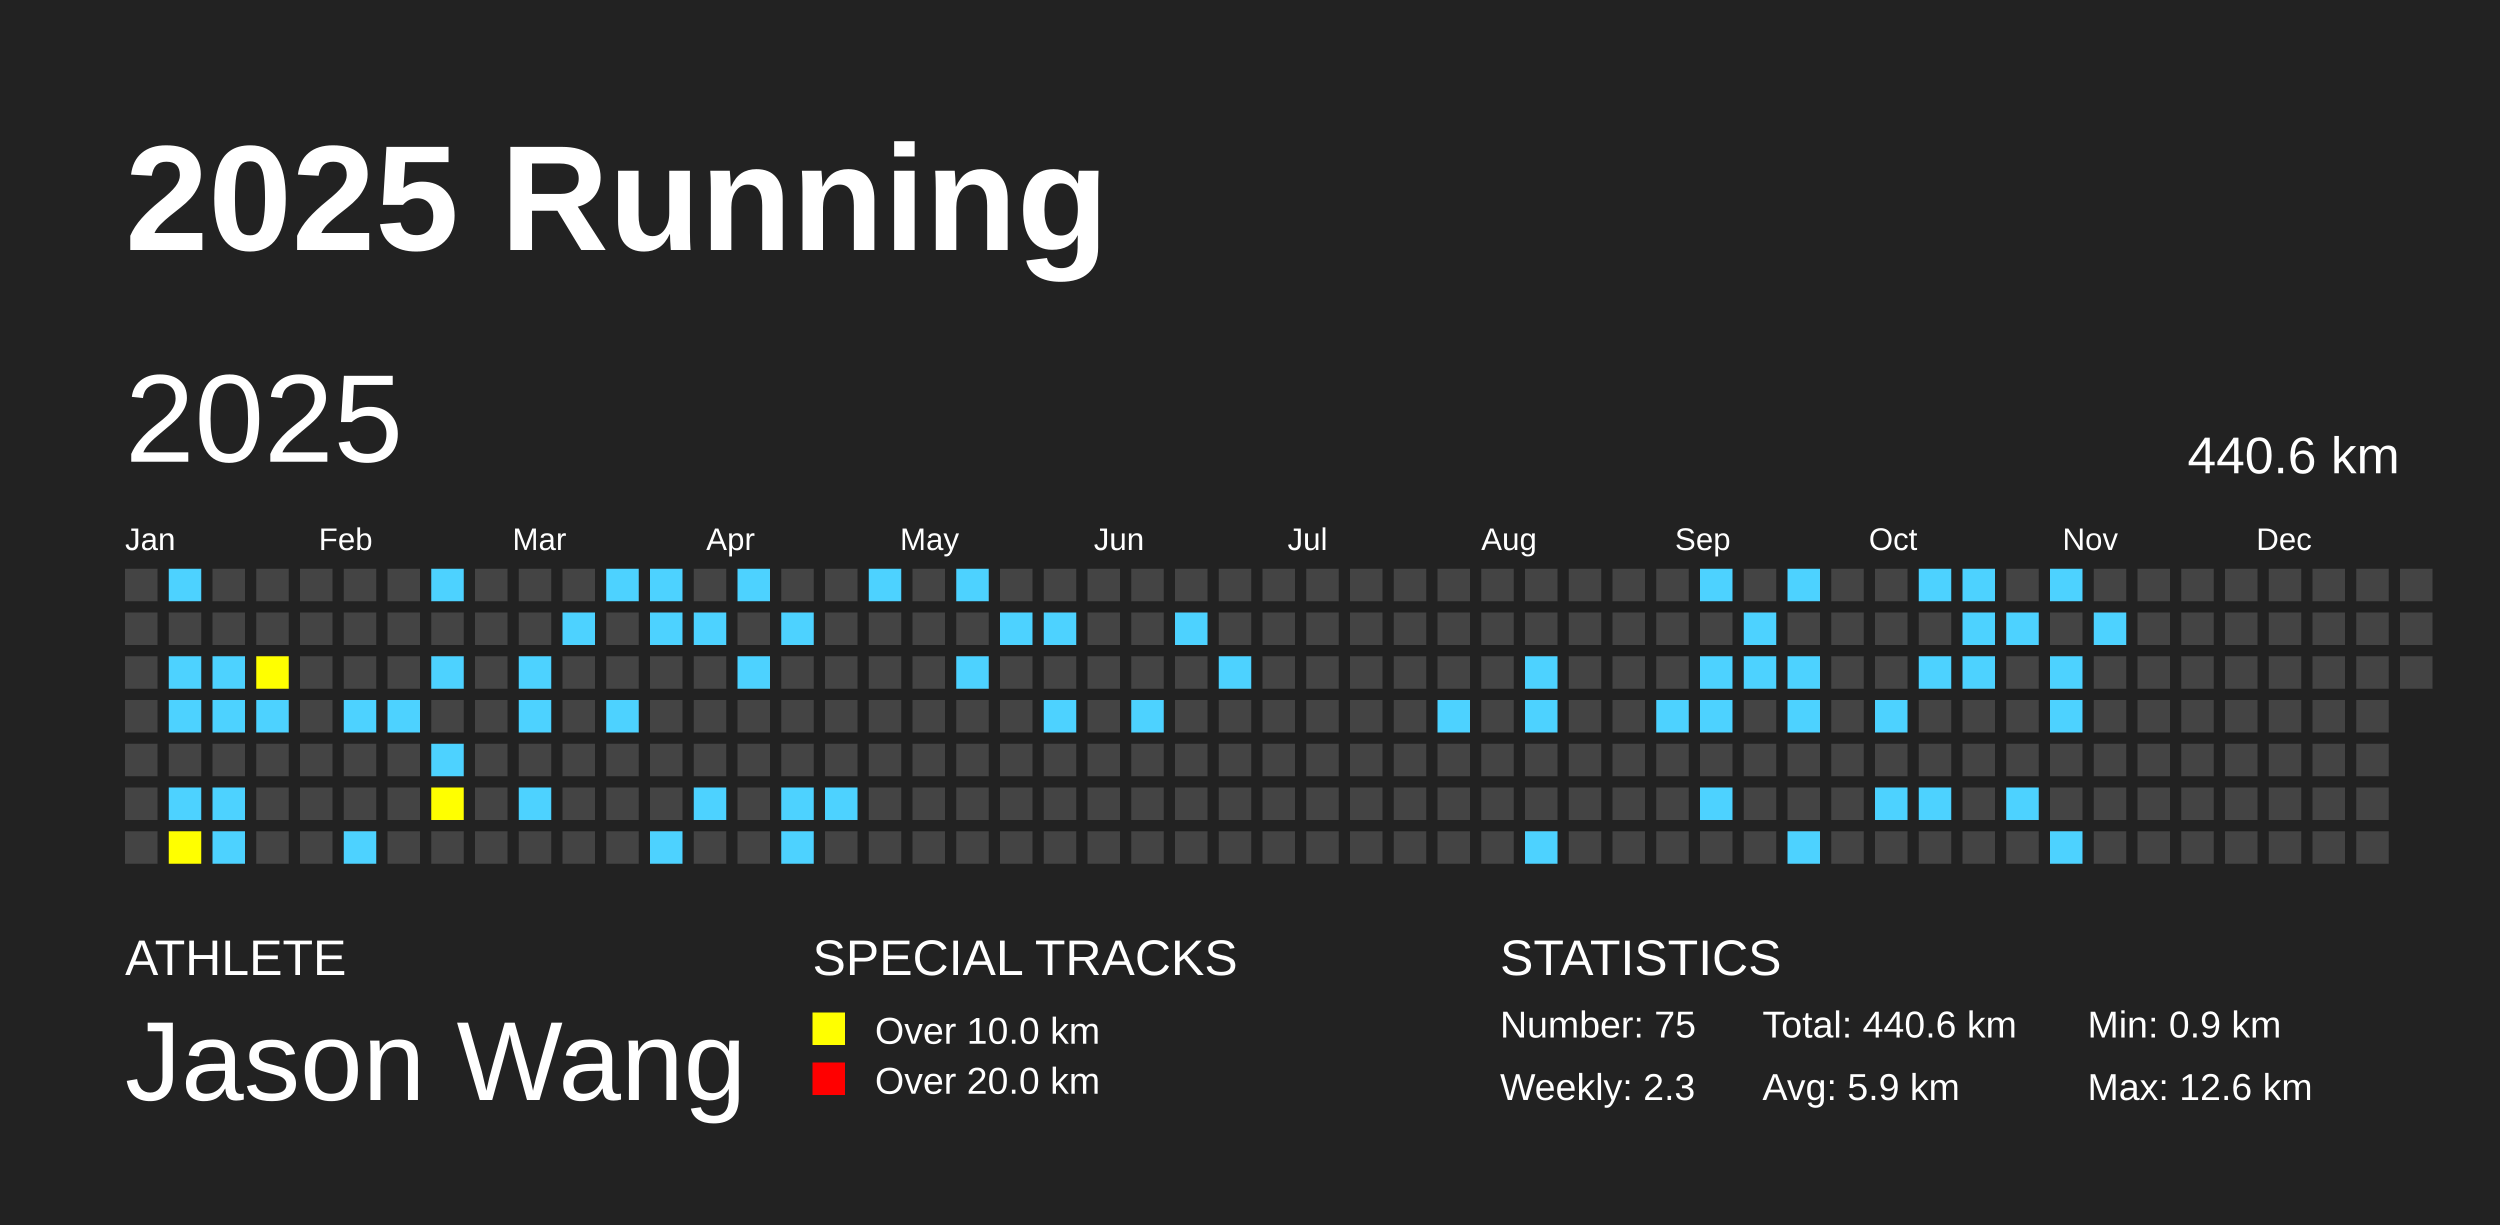
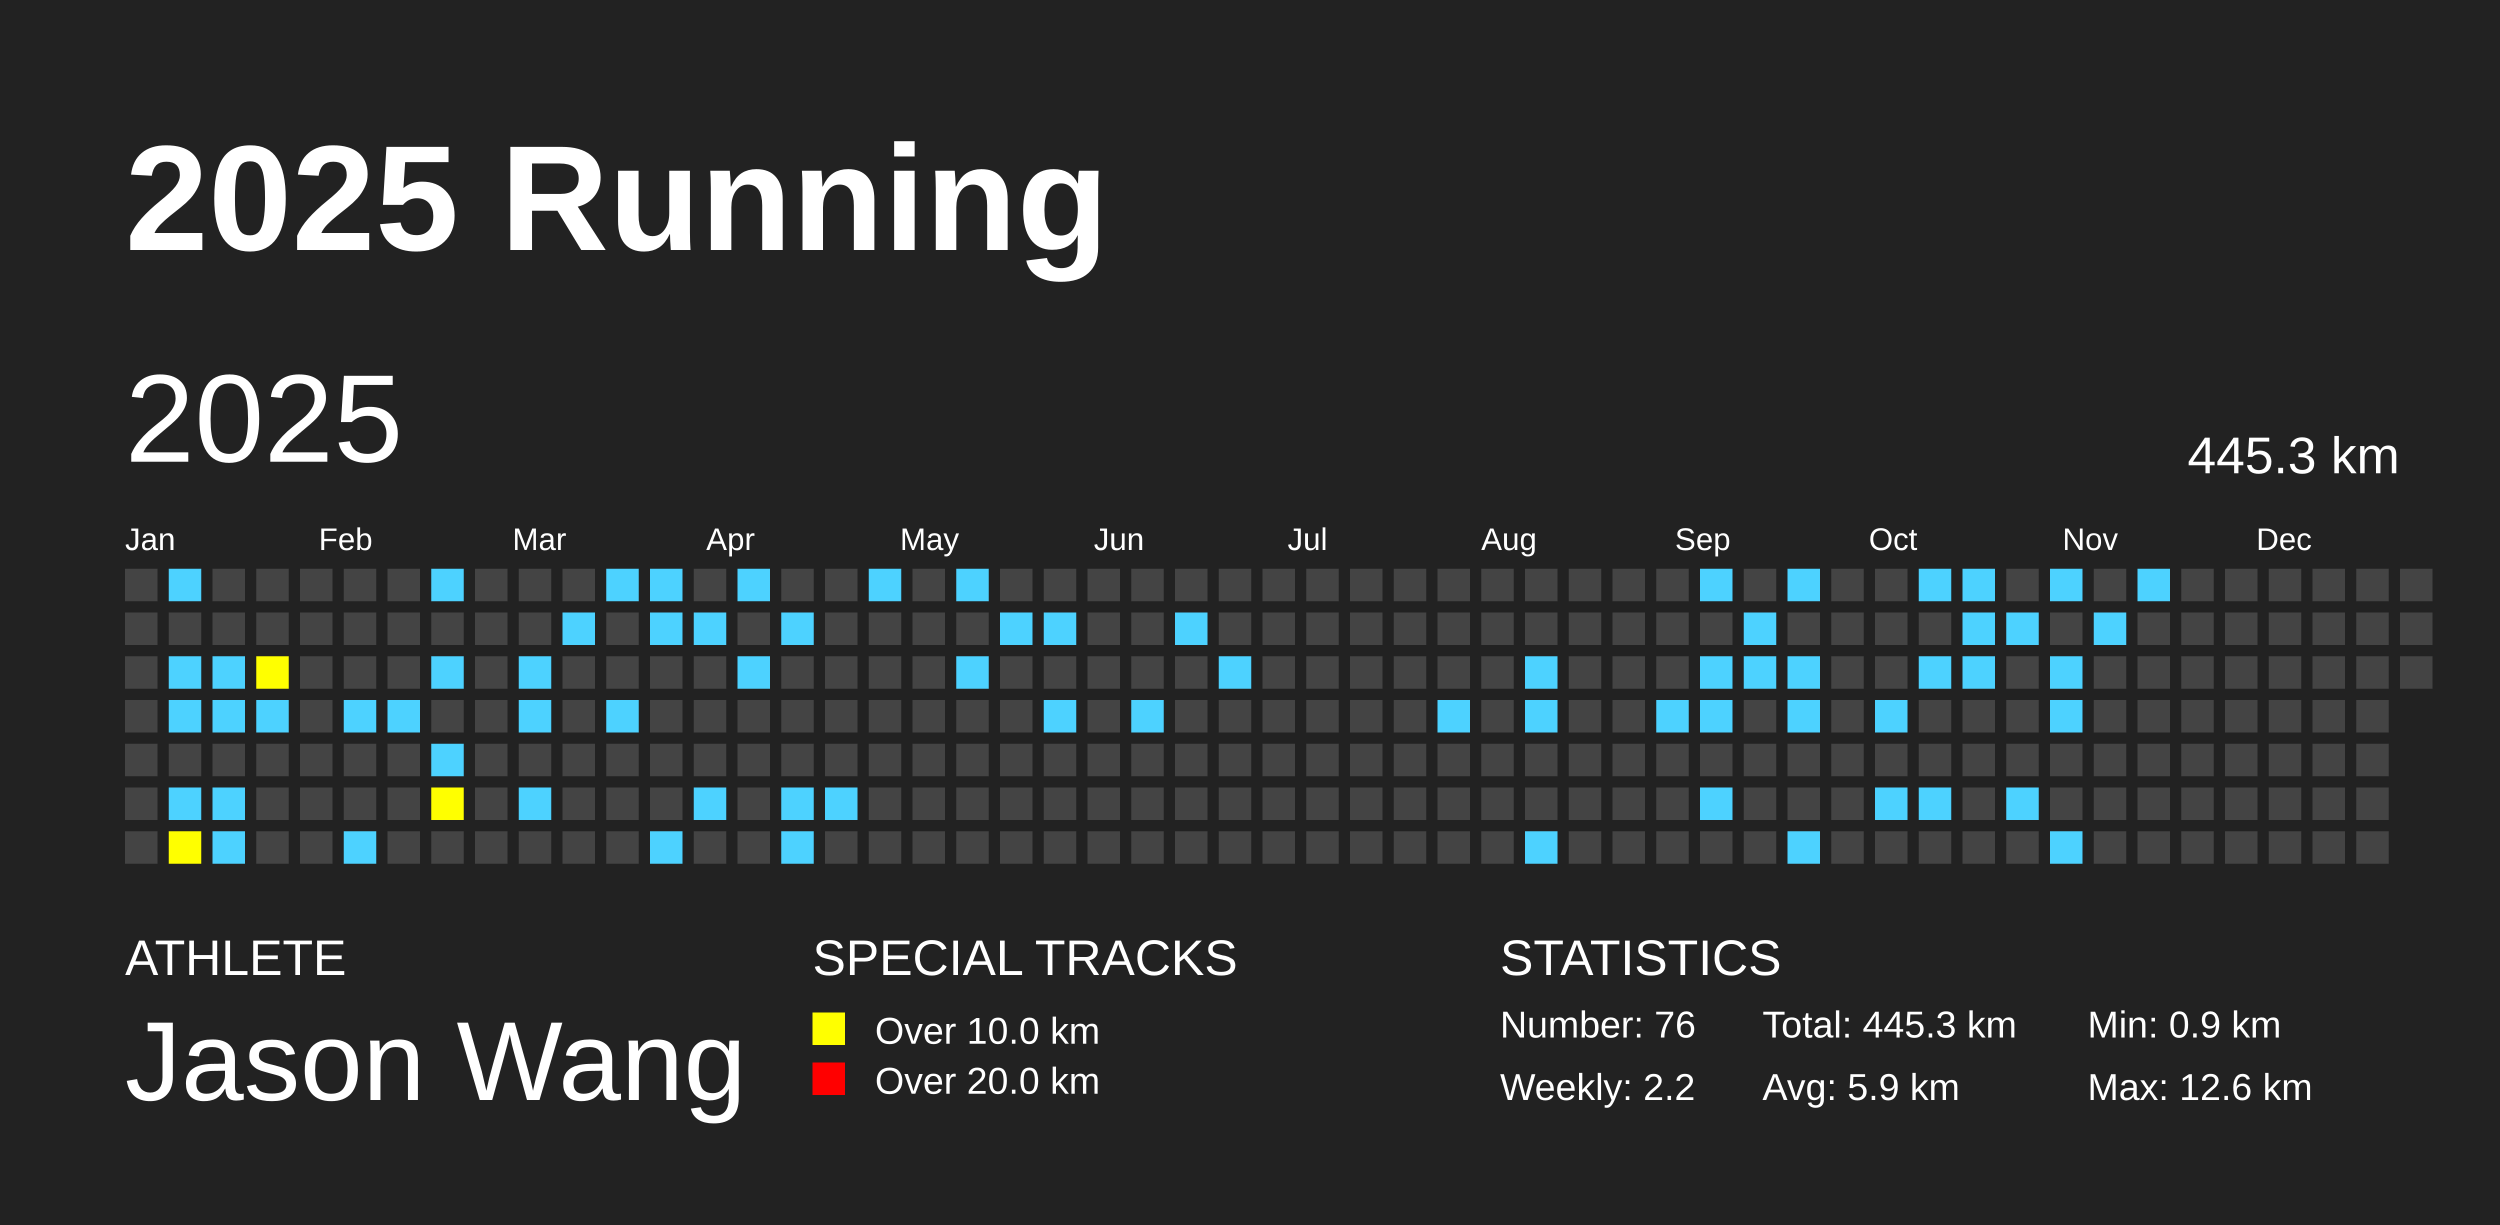
<svg xmlns="http://www.w3.org/2000/svg" baseProfile="full" height="98mm" version="1.1" viewBox="0,0,200,98" width="200mm">
  <defs />
  <rect fill="#222222" height="98" width="200" x="0" y="0" />
  <text fill="#FFFFFF" style="font-size:12px; font-family:Arial; font-weight:bold;" x="10" y="20">2025 Running</text>
  <text fill="#FFFFFF" style="font-size:4px; font-family:Arial" x="10" y="78">ATHLETE</text>
  <text fill="#FFFFFF" style="font-size:9px; font-family:Arial" x="10" y="88">Jason Wang</text>
  <text fill="#FFFFFF" style="font-size:4px; font-family:Arial" x="65" y="78">SPECIAL TRACKS</text>
  <rect fill="yellow" height="2.6" width="2.6" x="65" y="81" />
  <text fill="#FFFFFF" style="font-size:3px; font-family:Arial" x="70" y="83.5">Over 10.0 km</text>
  <rect fill="red" height="2.6" width="2.6" x="65" y="85" />
  <text fill="#FFFFFF" style="font-size:3px; font-family:Arial" x="70" y="87.5">Over 20.0 km</text>
  <text fill="#FFFFFF" style="font-size:4px; font-family:Arial" x="120" y="78">STATISTICS</text>
-   <text fill="#FFFFFF" style="font-size:3px; font-family:Arial" x="120" y="83">Number: 75</text>
-   <text fill="#FFFFFF" style="font-size:3px; font-family:Arial" x="120" y="88">Weekly: 2.3</text>
-   <text fill="#FFFFFF" style="font-size:3px; font-family:Arial" x="141" y="83">Total: 440.6 km</text>
+   <text fill="#FFFFFF" style="font-size:3px; font-family:Arial" x="120" y="83">Number: 76</text>
+   <text fill="#FFFFFF" style="font-size:3px; font-family:Arial" x="120" y="88">Weekly: 2.2</text>
+   <text fill="#FFFFFF" style="font-size:3px; font-family:Arial" x="141" y="83">Total: 445.3 km</text>
  <text fill="#FFFFFF" style="font-size:3px; font-family:Arial" x="141" y="88">Avg: 5.9 km</text>
  <text fill="#FFFFFF" style="font-size:3px; font-family:Arial" x="167" y="83">Min: 0.9 km</text>
  <text fill="#FFFFFF" style="font-size:3px; font-family:Arial" x="167" y="88">Max: 12.6 km</text>
  <text dominant-baseline="hanging" fill="#FFFFFF" style="font-size:10.0px; font-family:Arial;" x="10" y="30">2025</text>
-   <text dominant-baseline="hanging" fill="#FFFFFF" style="font-size:4.125px; font-family:Arial;" x="175" y="35">440.6 km</text>
+   <text dominant-baseline="hanging" fill="#FFFFFF" style="font-size:4.125px; font-family:Arial;" x="175" y="35">445.3 km</text>
  <text fill="#FFFFFF" style="font-size:2.5px; font-family:Arial" x="10.0" y="44">Jan</text>
  <text fill="#FFFFFF" style="font-size:2.5px; font-family:Arial" x="25.5" y="44">Feb</text>
  <text fill="#FFFFFF" style="font-size:2.5px; font-family:Arial" x="41.0" y="44">Mar</text>
  <text fill="#FFFFFF" style="font-size:2.5px; font-family:Arial" x="56.5" y="44">Apr</text>
  <text fill="#FFFFFF" style="font-size:2.5px; font-family:Arial" x="72.0" y="44">May</text>
  <text fill="#FFFFFF" style="font-size:2.5px; font-family:Arial" x="87.5" y="44">Jun</text>
  <text fill="#FFFFFF" style="font-size:2.5px; font-family:Arial" x="103.0" y="44">Jul</text>
  <text fill="#FFFFFF" style="font-size:2.5px; font-family:Arial" x="118.5" y="44">Aug</text>
  <text fill="#FFFFFF" style="font-size:2.5px; font-family:Arial" x="134.0" y="44">Sep</text>
  <text fill="#FFFFFF" style="font-size:2.5px; font-family:Arial" x="149.5" y="44">Oct</text>
  <text fill="#FFFFFF" style="font-size:2.5px; font-family:Arial" x="165.0" y="44">Nov</text>
  <text fill="#FFFFFF" style="font-size:2.5px; font-family:Arial" x="180.5" y="44">Dec</text>
  <rect fill="#444444" height="2.6" width="2.6" x="10.0" y="45.5" />
  <rect fill="#444444" height="2.6" width="2.6" x="10.0" y="49.0" />
  <rect fill="#444444" height="2.6" width="2.6" x="10.0" y="52.5" />
  <rect fill="#444444" height="2.6" width="2.6" x="10.0" y="56.0" />
  <rect fill="#444444" height="2.6" width="2.6" x="10.0" y="59.5" />
  <rect fill="#444444" height="2.6" width="2.6" x="10.0" y="63.0" />
  <rect fill="#444444" height="2.6" width="2.6" x="10.0" y="66.5" />
  <rect fill="#4DD2FF" height="2.6" width="2.6" x="13.5" y="45.5" />
  <rect fill="#444444" height="2.6" width="2.6" x="13.5" y="49.0" />
  <rect fill="#4DD2FF" height="2.6" width="2.6" x="13.5" y="52.5" />
  <rect fill="#4DD2FF" height="2.6" width="2.6" x="13.5" y="56.0" />
  <rect fill="#444444" height="2.6" width="2.6" x="13.5" y="59.5" />
  <rect fill="#4DD2FF" height="2.6" width="2.6" x="13.5" y="63.0" />
  <rect fill="yellow" height="2.6" width="2.6" x="13.5" y="66.5" />
  <rect fill="#444444" height="2.6" width="2.6" x="17.0" y="45.5" />
  <rect fill="#444444" height="2.6" width="2.6" x="17.0" y="49.0" />
  <rect fill="#4DD2FF" height="2.6" width="2.6" x="17.0" y="52.5" />
  <rect fill="#4DD2FF" height="2.6" width="2.6" x="17.0" y="56.0" />
  <rect fill="#444444" height="2.6" width="2.6" x="17.0" y="59.5" />
  <rect fill="#4DD2FF" height="2.6" width="2.6" x="17.0" y="63.0" />
  <rect fill="#4DD2FF" height="2.6" width="2.6" x="17.0" y="66.5" />
  <rect fill="#444444" height="2.6" width="2.6" x="20.5" y="45.5" />
  <rect fill="#444444" height="2.6" width="2.6" x="20.5" y="49.0" />
  <rect fill="yellow" height="2.6" width="2.6" x="20.5" y="52.5" />
  <rect fill="#4DD2FF" height="2.6" width="2.6" x="20.5" y="56.0" />
  <rect fill="#444444" height="2.6" width="2.6" x="20.5" y="59.5" />
  <rect fill="#444444" height="2.6" width="2.6" x="20.5" y="63.0" />
  <rect fill="#444444" height="2.6" width="2.6" x="20.5" y="66.5" />
  <rect fill="#444444" height="2.6" width="2.6" x="24.0" y="45.5" />
  <rect fill="#444444" height="2.6" width="2.6" x="24.0" y="49.0" />
  <rect fill="#444444" height="2.6" width="2.6" x="24.0" y="52.5" />
  <rect fill="#444444" height="2.6" width="2.6" x="24.0" y="56.0" />
  <rect fill="#444444" height="2.6" width="2.6" x="24.0" y="59.5" />
  <rect fill="#444444" height="2.6" width="2.6" x="24.0" y="63.0" />
  <rect fill="#444444" height="2.6" width="2.6" x="24.0" y="66.5" />
  <rect fill="#444444" height="2.6" width="2.6" x="27.5" y="45.5" />
  <rect fill="#444444" height="2.6" width="2.6" x="27.5" y="49.0" />
  <rect fill="#444444" height="2.6" width="2.6" x="27.5" y="52.5" />
  <rect fill="#4DD2FF" height="2.6" width="2.6" x="27.5" y="56.0" />
  <rect fill="#444444" height="2.6" width="2.6" x="27.5" y="59.5" />
  <rect fill="#444444" height="2.6" width="2.6" x="27.5" y="63.0" />
  <rect fill="#4DD2FF" height="2.6" width="2.6" x="27.5" y="66.5" />
  <rect fill="#444444" height="2.6" width="2.6" x="31.0" y="45.5" />
  <rect fill="#444444" height="2.6" width="2.6" x="31.0" y="49.0" />
  <rect fill="#444444" height="2.6" width="2.6" x="31.0" y="52.5" />
  <rect fill="#4DD2FF" height="2.6" width="2.6" x="31.0" y="56.0" />
  <rect fill="#444444" height="2.6" width="2.6" x="31.0" y="59.5" />
  <rect fill="#444444" height="2.6" width="2.6" x="31.0" y="63.0" />
  <rect fill="#444444" height="2.6" width="2.6" x="31.0" y="66.5" />
  <rect fill="#4DD2FF" height="2.6" width="2.6" x="34.5" y="45.5" />
  <rect fill="#444444" height="2.6" width="2.6" x="34.5" y="49.0" />
  <rect fill="#4DD2FF" height="2.6" width="2.6" x="34.5" y="52.5" />
  <rect fill="#444444" height="2.6" width="2.6" x="34.5" y="56.0" />
  <rect fill="#4DD2FF" height="2.6" width="2.6" x="34.5" y="59.5" />
  <rect fill="yellow" height="2.6" width="2.6" x="34.5" y="63.0" />
  <rect fill="#444444" height="2.6" width="2.6" x="34.5" y="66.5" />
  <rect fill="#444444" height="2.6" width="2.6" x="38.0" y="45.5" />
  <rect fill="#444444" height="2.6" width="2.6" x="38.0" y="49.0" />
  <rect fill="#444444" height="2.6" width="2.6" x="38.0" y="52.5" />
  <rect fill="#444444" height="2.6" width="2.6" x="38.0" y="56.0" />
  <rect fill="#444444" height="2.6" width="2.6" x="38.0" y="59.5" />
  <rect fill="#444444" height="2.6" width="2.6" x="38.0" y="63.0" />
  <rect fill="#444444" height="2.6" width="2.6" x="38.0" y="66.5" />
  <rect fill="#444444" height="2.6" width="2.6" x="41.5" y="45.5" />
  <rect fill="#444444" height="2.6" width="2.6" x="41.5" y="49.0" />
  <rect fill="#4DD2FF" height="2.6" width="2.6" x="41.5" y="52.5" />
  <rect fill="#4DD2FF" height="2.6" width="2.6" x="41.5" y="56.0" />
  <rect fill="#444444" height="2.6" width="2.6" x="41.5" y="59.5" />
  <rect fill="#4DD2FF" height="2.6" width="2.6" x="41.5" y="63.0" />
  <rect fill="#444444" height="2.6" width="2.6" x="41.5" y="66.5" />
  <rect fill="#444444" height="2.6" width="2.6" x="45.0" y="45.5" />
  <rect fill="#4DD2FF" height="2.6" width="2.6" x="45.0" y="49.0" />
  <rect fill="#444444" height="2.6" width="2.6" x="45.0" y="52.5" />
  <rect fill="#444444" height="2.6" width="2.6" x="45.0" y="56.0" />
  <rect fill="#444444" height="2.6" width="2.6" x="45.0" y="59.5" />
  <rect fill="#444444" height="2.6" width="2.6" x="45.0" y="63.0" />
  <rect fill="#444444" height="2.6" width="2.6" x="45.0" y="66.5" />
  <rect fill="#4DD2FF" height="2.6" width="2.6" x="48.5" y="45.5" />
  <rect fill="#444444" height="2.6" width="2.6" x="48.5" y="49.0" />
  <rect fill="#444444" height="2.6" width="2.6" x="48.5" y="52.5" />
  <rect fill="#4DD2FF" height="2.6" width="2.6" x="48.5" y="56.0" />
  <rect fill="#444444" height="2.6" width="2.6" x="48.5" y="59.5" />
  <rect fill="#444444" height="2.6" width="2.6" x="48.5" y="63.0" />
  <rect fill="#444444" height="2.6" width="2.6" x="48.5" y="66.5" />
  <rect fill="#4DD2FF" height="2.6" width="2.6" x="52.0" y="45.5" />
  <rect fill="#4DD2FF" height="2.6" width="2.6" x="52.0" y="49.0" />
  <rect fill="#444444" height="2.6" width="2.6" x="52.0" y="52.5" />
  <rect fill="#444444" height="2.6" width="2.6" x="52.0" y="56.0" />
  <rect fill="#444444" height="2.6" width="2.6" x="52.0" y="59.5" />
  <rect fill="#444444" height="2.6" width="2.6" x="52.0" y="63.0" />
  <rect fill="#4DD2FF" height="2.6" width="2.6" x="52.0" y="66.5" />
  <rect fill="#444444" height="2.6" width="2.6" x="55.5" y="45.5" />
  <rect fill="#4DD2FF" height="2.6" width="2.6" x="55.5" y="49.0" />
  <rect fill="#444444" height="2.6" width="2.6" x="55.5" y="52.5" />
  <rect fill="#444444" height="2.6" width="2.6" x="55.5" y="56.0" />
  <rect fill="#444444" height="2.6" width="2.6" x="55.5" y="59.5" />
  <rect fill="#4DD2FF" height="2.6" width="2.6" x="55.5" y="63.0" />
  <rect fill="#444444" height="2.6" width="2.6" x="55.5" y="66.5" />
  <rect fill="#4DD2FF" height="2.6" width="2.6" x="59.0" y="45.5" />
  <rect fill="#444444" height="2.6" width="2.6" x="59.0" y="49.0" />
  <rect fill="#4DD2FF" height="2.6" width="2.6" x="59.0" y="52.5" />
  <rect fill="#444444" height="2.6" width="2.6" x="59.0" y="56.0" />
  <rect fill="#444444" height="2.6" width="2.6" x="59.0" y="59.5" />
  <rect fill="#444444" height="2.6" width="2.6" x="59.0" y="63.0" />
  <rect fill="#444444" height="2.6" width="2.6" x="59.0" y="66.5" />
  <rect fill="#444444" height="2.6" width="2.6" x="62.5" y="45.5" />
  <rect fill="#4DD2FF" height="2.6" width="2.6" x="62.5" y="49.0" />
  <rect fill="#444444" height="2.6" width="2.6" x="62.5" y="52.5" />
  <rect fill="#444444" height="2.6" width="2.6" x="62.5" y="56.0" />
  <rect fill="#444444" height="2.6" width="2.6" x="62.5" y="59.5" />
  <rect fill="#4DD2FF" height="2.6" width="2.6" x="62.5" y="63.0" />
  <rect fill="#4DD2FF" height="2.6" width="2.6" x="62.5" y="66.5" />
  <rect fill="#444444" height="2.6" width="2.6" x="66.0" y="45.5" />
  <rect fill="#444444" height="2.6" width="2.6" x="66.0" y="49.0" />
  <rect fill="#444444" height="2.6" width="2.6" x="66.0" y="52.5" />
  <rect fill="#444444" height="2.6" width="2.6" x="66.0" y="56.0" />
  <rect fill="#444444" height="2.6" width="2.6" x="66.0" y="59.5" />
  <rect fill="#4DD2FF" height="2.6" width="2.6" x="66.0" y="63.0" />
  <rect fill="#444444" height="2.6" width="2.6" x="66.0" y="66.5" />
  <rect fill="#4DD2FF" height="2.6" width="2.6" x="69.5" y="45.5" />
  <rect fill="#444444" height="2.6" width="2.6" x="69.5" y="49.0" />
  <rect fill="#444444" height="2.6" width="2.6" x="69.5" y="52.5" />
  <rect fill="#444444" height="2.6" width="2.6" x="69.5" y="56.0" />
  <rect fill="#444444" height="2.6" width="2.6" x="69.5" y="59.5" />
  <rect fill="#444444" height="2.6" width="2.6" x="69.5" y="63.0" />
  <rect fill="#444444" height="2.6" width="2.6" x="69.5" y="66.5" />
  <rect fill="#444444" height="2.6" width="2.6" x="73.0" y="45.5" />
  <rect fill="#444444" height="2.6" width="2.6" x="73.0" y="49.0" />
  <rect fill="#444444" height="2.6" width="2.6" x="73.0" y="52.5" />
  <rect fill="#444444" height="2.6" width="2.6" x="73.0" y="56.0" />
  <rect fill="#444444" height="2.6" width="2.6" x="73.0" y="59.5" />
  <rect fill="#444444" height="2.6" width="2.6" x="73.0" y="63.0" />
  <rect fill="#444444" height="2.6" width="2.6" x="73.0" y="66.5" />
  <rect fill="#4DD2FF" height="2.6" width="2.6" x="76.5" y="45.5" />
  <rect fill="#444444" height="2.6" width="2.6" x="76.5" y="49.0" />
  <rect fill="#4DD2FF" height="2.6" width="2.6" x="76.5" y="52.5" />
  <rect fill="#444444" height="2.6" width="2.6" x="76.5" y="56.0" />
  <rect fill="#444444" height="2.6" width="2.6" x="76.5" y="59.5" />
  <rect fill="#444444" height="2.6" width="2.6" x="76.5" y="63.0" />
  <rect fill="#444444" height="2.6" width="2.6" x="76.5" y="66.5" />
  <rect fill="#444444" height="2.6" width="2.6" x="80.0" y="45.5" />
  <rect fill="#4DD2FF" height="2.6" width="2.6" x="80.0" y="49.0" />
  <rect fill="#444444" height="2.6" width="2.6" x="80.0" y="52.5" />
  <rect fill="#444444" height="2.6" width="2.6" x="80.0" y="56.0" />
  <rect fill="#444444" height="2.6" width="2.6" x="80.0" y="59.5" />
  <rect fill="#444444" height="2.6" width="2.6" x="80.0" y="63.0" />
  <rect fill="#444444" height="2.6" width="2.6" x="80.0" y="66.5" />
  <rect fill="#444444" height="2.6" width="2.6" x="83.5" y="45.5" />
  <rect fill="#4DD2FF" height="2.6" width="2.6" x="83.5" y="49.0" />
  <rect fill="#444444" height="2.6" width="2.6" x="83.5" y="52.5" />
  <rect fill="#4DD2FF" height="2.6" width="2.6" x="83.5" y="56.0" />
  <rect fill="#444444" height="2.6" width="2.6" x="83.5" y="59.5" />
  <rect fill="#444444" height="2.6" width="2.6" x="83.5" y="63.0" />
  <rect fill="#444444" height="2.6" width="2.6" x="83.5" y="66.5" />
  <rect fill="#444444" height="2.6" width="2.6" x="87.0" y="45.5" />
  <rect fill="#444444" height="2.6" width="2.6" x="87.0" y="49.0" />
  <rect fill="#444444" height="2.6" width="2.6" x="87.0" y="52.5" />
  <rect fill="#444444" height="2.6" width="2.6" x="87.0" y="56.0" />
  <rect fill="#444444" height="2.6" width="2.6" x="87.0" y="59.5" />
  <rect fill="#444444" height="2.6" width="2.6" x="87.0" y="63.0" />
  <rect fill="#444444" height="2.6" width="2.6" x="87.0" y="66.5" />
  <rect fill="#444444" height="2.6" width="2.6" x="90.5" y="45.5" />
  <rect fill="#444444" height="2.6" width="2.6" x="90.5" y="49.0" />
  <rect fill="#444444" height="2.6" width="2.6" x="90.5" y="52.5" />
  <rect fill="#4DD2FF" height="2.6" width="2.6" x="90.5" y="56.0" />
  <rect fill="#444444" height="2.6" width="2.6" x="90.5" y="59.5" />
  <rect fill="#444444" height="2.6" width="2.6" x="90.5" y="63.0" />
  <rect fill="#444444" height="2.6" width="2.6" x="90.5" y="66.5" />
  <rect fill="#444444" height="2.6" width="2.6" x="94.0" y="45.5" />
  <rect fill="#4DD2FF" height="2.6" width="2.6" x="94.0" y="49.0" />
  <rect fill="#444444" height="2.6" width="2.6" x="94.0" y="52.5" />
  <rect fill="#444444" height="2.6" width="2.6" x="94.0" y="56.0" />
  <rect fill="#444444" height="2.6" width="2.6" x="94.0" y="59.5" />
  <rect fill="#444444" height="2.6" width="2.6" x="94.0" y="63.0" />
  <rect fill="#444444" height="2.6" width="2.6" x="94.0" y="66.5" />
  <rect fill="#444444" height="2.6" width="2.6" x="97.5" y="45.5" />
  <rect fill="#444444" height="2.6" width="2.6" x="97.5" y="49.0" />
  <rect fill="#4DD2FF" height="2.6" width="2.6" x="97.5" y="52.5" />
  <rect fill="#444444" height="2.6" width="2.6" x="97.5" y="56.0" />
  <rect fill="#444444" height="2.6" width="2.6" x="97.5" y="59.5" />
  <rect fill="#444444" height="2.6" width="2.6" x="97.5" y="63.0" />
  <rect fill="#444444" height="2.6" width="2.6" x="97.5" y="66.5" />
  <rect fill="#444444" height="2.6" width="2.6" x="101.0" y="45.5" />
  <rect fill="#444444" height="2.6" width="2.6" x="101.0" y="49.0" />
  <rect fill="#444444" height="2.6" width="2.6" x="101.0" y="52.5" />
  <rect fill="#444444" height="2.6" width="2.6" x="101.0" y="56.0" />
  <rect fill="#444444" height="2.6" width="2.6" x="101.0" y="59.5" />
  <rect fill="#444444" height="2.6" width="2.6" x="101.0" y="63.0" />
  <rect fill="#444444" height="2.6" width="2.6" x="101.0" y="66.5" />
  <rect fill="#444444" height="2.6" width="2.6" x="104.5" y="45.5" />
  <rect fill="#444444" height="2.6" width="2.6" x="104.5" y="49.0" />
  <rect fill="#444444" height="2.6" width="2.6" x="104.5" y="52.5" />
  <rect fill="#444444" height="2.6" width="2.6" x="104.5" y="56.0" />
  <rect fill="#444444" height="2.6" width="2.6" x="104.5" y="59.5" />
  <rect fill="#444444" height="2.6" width="2.6" x="104.5" y="63.0" />
  <rect fill="#444444" height="2.6" width="2.6" x="104.5" y="66.5" />
  <rect fill="#444444" height="2.6" width="2.6" x="108.0" y="45.5" />
  <rect fill="#444444" height="2.6" width="2.6" x="108.0" y="49.0" />
  <rect fill="#444444" height="2.6" width="2.6" x="108.0" y="52.5" />
  <rect fill="#444444" height="2.6" width="2.6" x="108.0" y="56.0" />
  <rect fill="#444444" height="2.6" width="2.6" x="108.0" y="59.5" />
  <rect fill="#444444" height="2.6" width="2.6" x="108.0" y="63.0" />
  <rect fill="#444444" height="2.6" width="2.6" x="108.0" y="66.5" />
  <rect fill="#444444" height="2.6" width="2.6" x="111.5" y="45.5" />
  <rect fill="#444444" height="2.6" width="2.6" x="111.5" y="49.0" />
  <rect fill="#444444" height="2.6" width="2.6" x="111.5" y="52.5" />
  <rect fill="#444444" height="2.6" width="2.6" x="111.5" y="56.0" />
  <rect fill="#444444" height="2.6" width="2.6" x="111.5" y="59.5" />
  <rect fill="#444444" height="2.6" width="2.6" x="111.5" y="63.0" />
  <rect fill="#444444" height="2.6" width="2.6" x="111.5" y="66.5" />
  <rect fill="#444444" height="2.6" width="2.6" x="115.0" y="45.5" />
  <rect fill="#444444" height="2.6" width="2.6" x="115.0" y="49.0" />
  <rect fill="#444444" height="2.6" width="2.6" x="115.0" y="52.5" />
  <rect fill="#4DD2FF" height="2.6" width="2.6" x="115.0" y="56.0" />
  <rect fill="#444444" height="2.6" width="2.6" x="115.0" y="59.5" />
  <rect fill="#444444" height="2.6" width="2.6" x="115.0" y="63.0" />
  <rect fill="#444444" height="2.6" width="2.6" x="115.0" y="66.5" />
  <rect fill="#444444" height="2.6" width="2.6" x="118.5" y="45.5" />
  <rect fill="#444444" height="2.6" width="2.6" x="118.5" y="49.0" />
  <rect fill="#444444" height="2.6" width="2.6" x="118.5" y="52.5" />
  <rect fill="#444444" height="2.6" width="2.6" x="118.5" y="56.0" />
  <rect fill="#444444" height="2.6" width="2.6" x="118.5" y="59.5" />
  <rect fill="#444444" height="2.6" width="2.6" x="118.5" y="63.0" />
  <rect fill="#444444" height="2.6" width="2.6" x="118.5" y="66.5" />
  <rect fill="#444444" height="2.6" width="2.6" x="122.0" y="45.5" />
  <rect fill="#444444" height="2.6" width="2.6" x="122.0" y="49.0" />
  <rect fill="#4DD2FF" height="2.6" width="2.6" x="122.0" y="52.5" />
  <rect fill="#4DD2FF" height="2.6" width="2.6" x="122.0" y="56.0" />
  <rect fill="#444444" height="2.6" width="2.6" x="122.0" y="59.5" />
  <rect fill="#444444" height="2.6" width="2.6" x="122.0" y="63.0" />
  <rect fill="#4DD2FF" height="2.6" width="2.6" x="122.0" y="66.5" />
  <rect fill="#444444" height="2.6" width="2.6" x="125.5" y="45.5" />
  <rect fill="#444444" height="2.6" width="2.6" x="125.5" y="49.0" />
  <rect fill="#444444" height="2.6" width="2.6" x="125.5" y="52.5" />
  <rect fill="#444444" height="2.6" width="2.6" x="125.5" y="56.0" />
  <rect fill="#444444" height="2.6" width="2.6" x="125.5" y="59.5" />
  <rect fill="#444444" height="2.6" width="2.6" x="125.5" y="63.0" />
  <rect fill="#444444" height="2.6" width="2.6" x="125.5" y="66.5" />
  <rect fill="#444444" height="2.6" width="2.6" x="129.0" y="45.5" />
  <rect fill="#444444" height="2.6" width="2.6" x="129.0" y="49.0" />
  <rect fill="#444444" height="2.6" width="2.6" x="129.0" y="52.5" />
  <rect fill="#444444" height="2.6" width="2.6" x="129.0" y="56.0" />
  <rect fill="#444444" height="2.6" width="2.6" x="129.0" y="59.5" />
  <rect fill="#444444" height="2.6" width="2.6" x="129.0" y="63.0" />
  <rect fill="#444444" height="2.6" width="2.6" x="129.0" y="66.5" />
  <rect fill="#444444" height="2.6" width="2.6" x="132.5" y="45.5" />
  <rect fill="#444444" height="2.6" width="2.6" x="132.5" y="49.0" />
  <rect fill="#444444" height="2.6" width="2.6" x="132.5" y="52.5" />
  <rect fill="#4DD2FF" height="2.6" width="2.6" x="132.5" y="56.0" />
  <rect fill="#444444" height="2.6" width="2.6" x="132.5" y="59.5" />
  <rect fill="#444444" height="2.6" width="2.6" x="132.5" y="63.0" />
  <rect fill="#444444" height="2.6" width="2.6" x="132.5" y="66.5" />
  <rect fill="#4DD2FF" height="2.6" width="2.6" x="136.0" y="45.5" />
  <rect fill="#444444" height="2.6" width="2.6" x="136.0" y="49.0" />
  <rect fill="#4DD2FF" height="2.6" width="2.6" x="136.0" y="52.5" />
  <rect fill="#4DD2FF" height="2.6" width="2.6" x="136.0" y="56.0" />
  <rect fill="#444444" height="2.6" width="2.6" x="136.0" y="59.5" />
  <rect fill="#4DD2FF" height="2.6" width="2.6" x="136.0" y="63.0" />
  <rect fill="#444444" height="2.6" width="2.6" x="136.0" y="66.5" />
  <rect fill="#444444" height="2.6" width="2.6" x="139.5" y="45.5" />
  <rect fill="#4DD2FF" height="2.6" width="2.6" x="139.5" y="49.0" />
  <rect fill="#4DD2FF" height="2.6" width="2.6" x="139.5" y="52.5" />
  <rect fill="#444444" height="2.6" width="2.6" x="139.5" y="56.0" />
  <rect fill="#444444" height="2.6" width="2.6" x="139.5" y="59.5" />
  <rect fill="#444444" height="2.6" width="2.6" x="139.5" y="63.0" />
  <rect fill="#444444" height="2.6" width="2.6" x="139.5" y="66.5" />
  <rect fill="#4DD2FF" height="2.6" width="2.6" x="143.0" y="45.5" />
  <rect fill="#444444" height="2.6" width="2.6" x="143.0" y="49.0" />
  <rect fill="#4DD2FF" height="2.6" width="2.6" x="143.0" y="52.5" />
  <rect fill="#4DD2FF" height="2.6" width="2.6" x="143.0" y="56.0" />
  <rect fill="#444444" height="2.6" width="2.6" x="143.0" y="59.5" />
  <rect fill="#444444" height="2.6" width="2.6" x="143.0" y="63.0" />
  <rect fill="#4DD2FF" height="2.6" width="2.6" x="143.0" y="66.5" />
  <rect fill="#444444" height="2.6" width="2.6" x="146.5" y="45.5" />
  <rect fill="#444444" height="2.6" width="2.6" x="146.5" y="49.0" />
  <rect fill="#444444" height="2.6" width="2.6" x="146.5" y="52.5" />
  <rect fill="#444444" height="2.6" width="2.6" x="146.5" y="56.0" />
  <rect fill="#444444" height="2.6" width="2.6" x="146.5" y="59.5" />
  <rect fill="#444444" height="2.6" width="2.6" x="146.5" y="63.0" />
  <rect fill="#444444" height="2.6" width="2.6" x="146.5" y="66.5" />
  <rect fill="#444444" height="2.6" width="2.6" x="150.0" y="45.5" />
  <rect fill="#444444" height="2.6" width="2.6" x="150.0" y="49.0" />
  <rect fill="#444444" height="2.6" width="2.6" x="150.0" y="52.5" />
  <rect fill="#4DD2FF" height="2.6" width="2.6" x="150.0" y="56.0" />
  <rect fill="#444444" height="2.6" width="2.6" x="150.0" y="59.5" />
  <rect fill="#4DD2FF" height="2.6" width="2.6" x="150.0" y="63.0" />
  <rect fill="#444444" height="2.6" width="2.6" x="150.0" y="66.5" />
  <rect fill="#4DD2FF" height="2.6" width="2.6" x="153.5" y="45.5" />
  <rect fill="#444444" height="2.6" width="2.6" x="153.5" y="49.0" />
  <rect fill="#4DD2FF" height="2.6" width="2.6" x="153.5" y="52.5" />
  <rect fill="#444444" height="2.6" width="2.6" x="153.5" y="56.0" />
  <rect fill="#444444" height="2.6" width="2.6" x="153.5" y="59.5" />
  <rect fill="#4DD2FF" height="2.6" width="2.6" x="153.5" y="63.0" />
  <rect fill="#444444" height="2.6" width="2.6" x="153.5" y="66.5" />
  <rect fill="#4DD2FF" height="2.6" width="2.6" x="157.0" y="45.5" />
  <rect fill="#4DD2FF" height="2.6" width="2.6" x="157.0" y="49.0" />
  <rect fill="#4DD2FF" height="2.6" width="2.6" x="157.0" y="52.5" />
  <rect fill="#444444" height="2.6" width="2.6" x="157.0" y="56.0" />
  <rect fill="#444444" height="2.6" width="2.6" x="157.0" y="59.5" />
  <rect fill="#444444" height="2.6" width="2.6" x="157.0" y="63.0" />
  <rect fill="#444444" height="2.6" width="2.6" x="157.0" y="66.5" />
  <rect fill="#444444" height="2.6" width="2.6" x="160.5" y="45.5" />
  <rect fill="#4DD2FF" height="2.6" width="2.6" x="160.5" y="49.0" />
  <rect fill="#444444" height="2.6" width="2.6" x="160.5" y="52.5" />
  <rect fill="#444444" height="2.6" width="2.6" x="160.5" y="56.0" />
  <rect fill="#444444" height="2.6" width="2.6" x="160.5" y="59.5" />
  <rect fill="#4DD2FF" height="2.6" width="2.6" x="160.5" y="63.0" />
  <rect fill="#444444" height="2.6" width="2.6" x="160.5" y="66.5" />
  <rect fill="#4DD2FF" height="2.6" width="2.6" x="164.0" y="45.5" />
  <rect fill="#444444" height="2.6" width="2.6" x="164.0" y="49.0" />
  <rect fill="#4DD2FF" height="2.6" width="2.6" x="164.0" y="52.5" />
  <rect fill="#4DD2FF" height="2.6" width="2.6" x="164.0" y="56.0" />
  <rect fill="#444444" height="2.6" width="2.6" x="164.0" y="59.5" />
  <rect fill="#444444" height="2.6" width="2.6" x="164.0" y="63.0" />
  <rect fill="#4DD2FF" height="2.6" width="2.6" x="164.0" y="66.5" />
  <rect fill="#444444" height="2.6" width="2.6" x="167.5" y="45.5" />
  <rect fill="#4DD2FF" height="2.6" width="2.6" x="167.5" y="49.0" />
  <rect fill="#444444" height="2.6" width="2.6" x="167.5" y="52.5" />
  <rect fill="#444444" height="2.6" width="2.6" x="167.5" y="56.0" />
  <rect fill="#444444" height="2.6" width="2.6" x="167.5" y="59.5" />
  <rect fill="#444444" height="2.6" width="2.6" x="167.5" y="63.0" />
  <rect fill="#444444" height="2.6" width="2.6" x="167.5" y="66.5" />
-   <rect fill="#444444" height="2.6" width="2.6" x="171.0" y="45.5" />
+   <rect fill="#4DD2FF" height="2.6" width="2.6" x="171.0" y="45.5" />
  <rect fill="#444444" height="2.6" width="2.6" x="171.0" y="49.0" />
  <rect fill="#444444" height="2.6" width="2.6" x="171.0" y="52.5" />
  <rect fill="#444444" height="2.6" width="2.6" x="171.0" y="56.0" />
  <rect fill="#444444" height="2.6" width="2.6" x="171.0" y="59.5" />
  <rect fill="#444444" height="2.6" width="2.6" x="171.0" y="63.0" />
  <rect fill="#444444" height="2.6" width="2.6" x="171.0" y="66.5" />
  <rect fill="#444444" height="2.6" width="2.6" x="174.5" y="45.5" />
  <rect fill="#444444" height="2.6" width="2.6" x="174.5" y="49.0" />
  <rect fill="#444444" height="2.6" width="2.6" x="174.5" y="52.5" />
  <rect fill="#444444" height="2.6" width="2.6" x="174.5" y="56.0" />
  <rect fill="#444444" height="2.6" width="2.6" x="174.5" y="59.5" />
  <rect fill="#444444" height="2.6" width="2.6" x="174.5" y="63.0" />
  <rect fill="#444444" height="2.6" width="2.6" x="174.5" y="66.5" />
  <rect fill="#444444" height="2.6" width="2.6" x="178.0" y="45.5" />
  <rect fill="#444444" height="2.6" width="2.6" x="178.0" y="49.0" />
  <rect fill="#444444" height="2.6" width="2.6" x="178.0" y="52.5" />
  <rect fill="#444444" height="2.6" width="2.6" x="178.0" y="56.0" />
  <rect fill="#444444" height="2.6" width="2.6" x="178.0" y="59.5" />
  <rect fill="#444444" height="2.6" width="2.6" x="178.0" y="63.0" />
  <rect fill="#444444" height="2.6" width="2.6" x="178.0" y="66.5" />
  <rect fill="#444444" height="2.6" width="2.6" x="181.5" y="45.5" />
  <rect fill="#444444" height="2.6" width="2.6" x="181.5" y="49.0" />
  <rect fill="#444444" height="2.6" width="2.6" x="181.5" y="52.5" />
  <rect fill="#444444" height="2.6" width="2.6" x="181.5" y="56.0" />
  <rect fill="#444444" height="2.6" width="2.6" x="181.5" y="59.5" />
  <rect fill="#444444" height="2.6" width="2.6" x="181.5" y="63.0" />
  <rect fill="#444444" height="2.6" width="2.6" x="181.5" y="66.5" />
  <rect fill="#444444" height="2.6" width="2.6" x="185.0" y="45.5" />
  <rect fill="#444444" height="2.6" width="2.6" x="185.0" y="49.0" />
  <rect fill="#444444" height="2.6" width="2.6" x="185.0" y="52.5" />
  <rect fill="#444444" height="2.6" width="2.6" x="185.0" y="56.0" />
  <rect fill="#444444" height="2.6" width="2.6" x="185.0" y="59.5" />
  <rect fill="#444444" height="2.6" width="2.6" x="185.0" y="63.0" />
  <rect fill="#444444" height="2.6" width="2.6" x="185.0" y="66.5" />
  <rect fill="#444444" height="2.6" width="2.6" x="188.5" y="45.5" />
  <rect fill="#444444" height="2.6" width="2.6" x="188.5" y="49.0" />
  <rect fill="#444444" height="2.6" width="2.6" x="188.5" y="52.5" />
  <rect fill="#444444" height="2.6" width="2.6" x="188.5" y="56.0" />
  <rect fill="#444444" height="2.6" width="2.6" x="188.5" y="59.5" />
  <rect fill="#444444" height="2.6" width="2.6" x="188.5" y="63.0" />
  <rect fill="#444444" height="2.6" width="2.6" x="188.5" y="66.5" />
  <rect fill="#444444" height="2.6" width="2.6" x="192.0" y="45.5" />
  <rect fill="#444444" height="2.6" width="2.6" x="192.0" y="49.0" />
  <rect fill="#444444" height="2.6" width="2.6" x="192.0" y="52.5" />
</svg>
